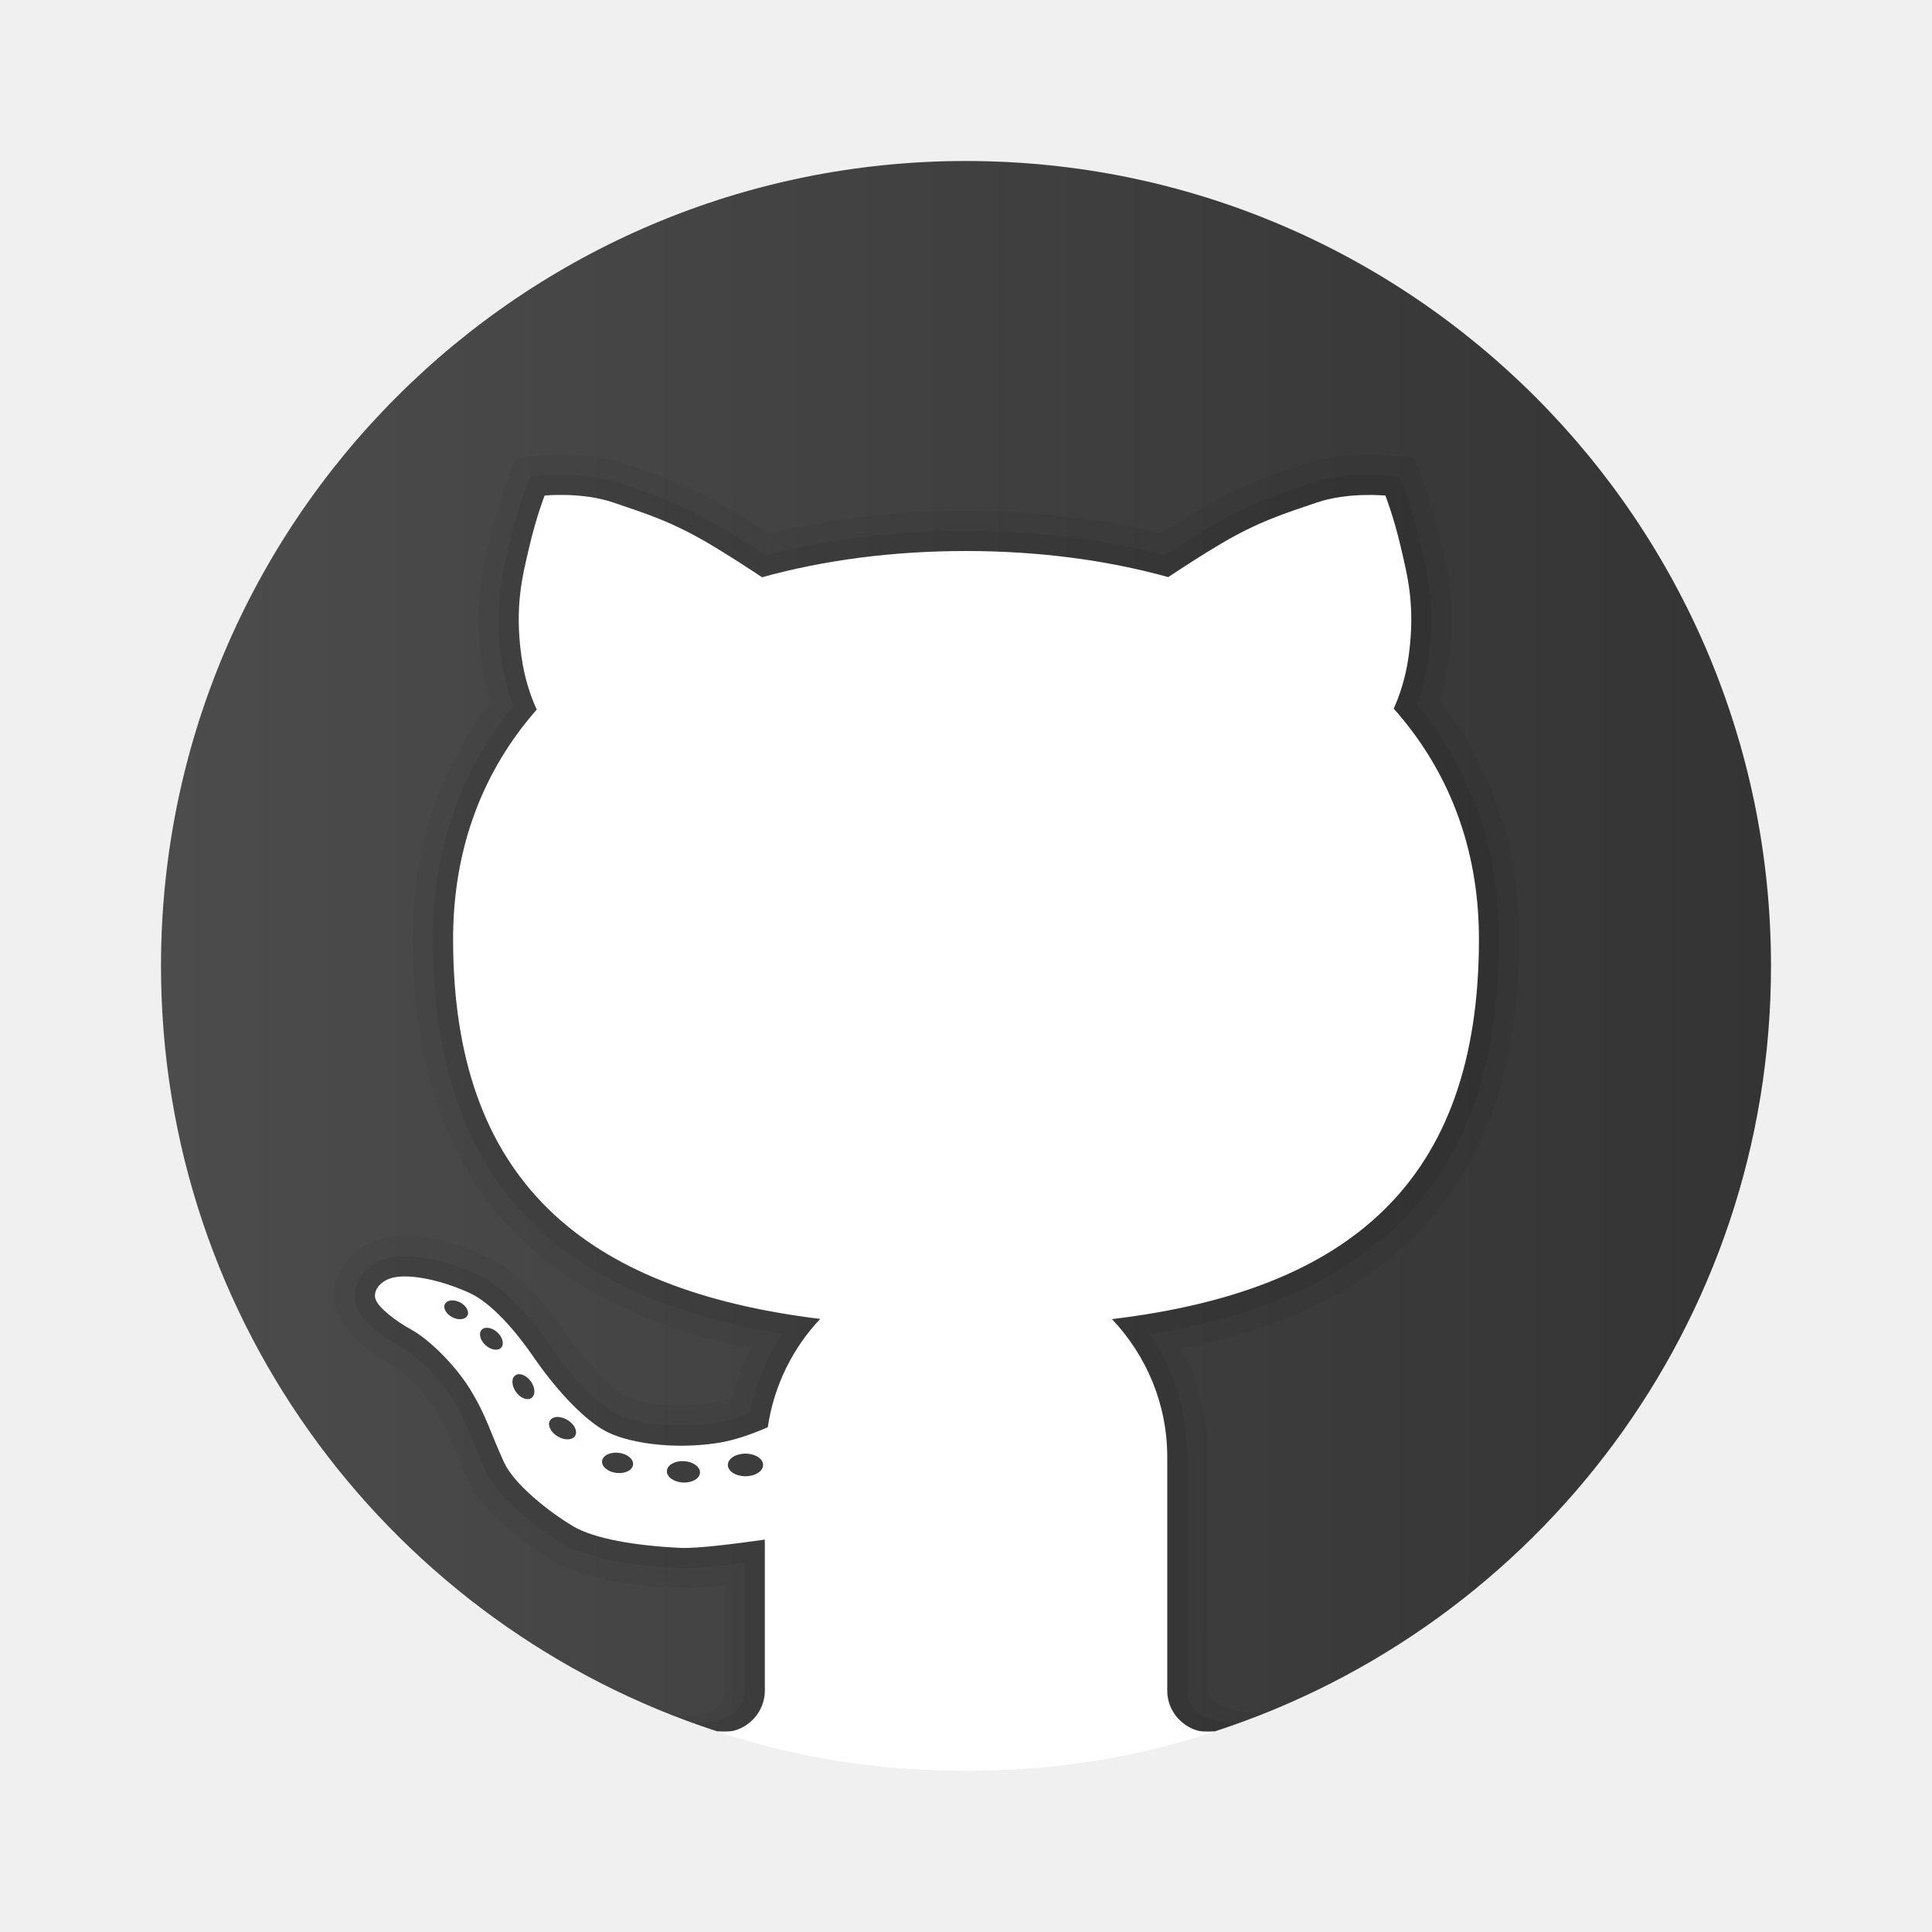
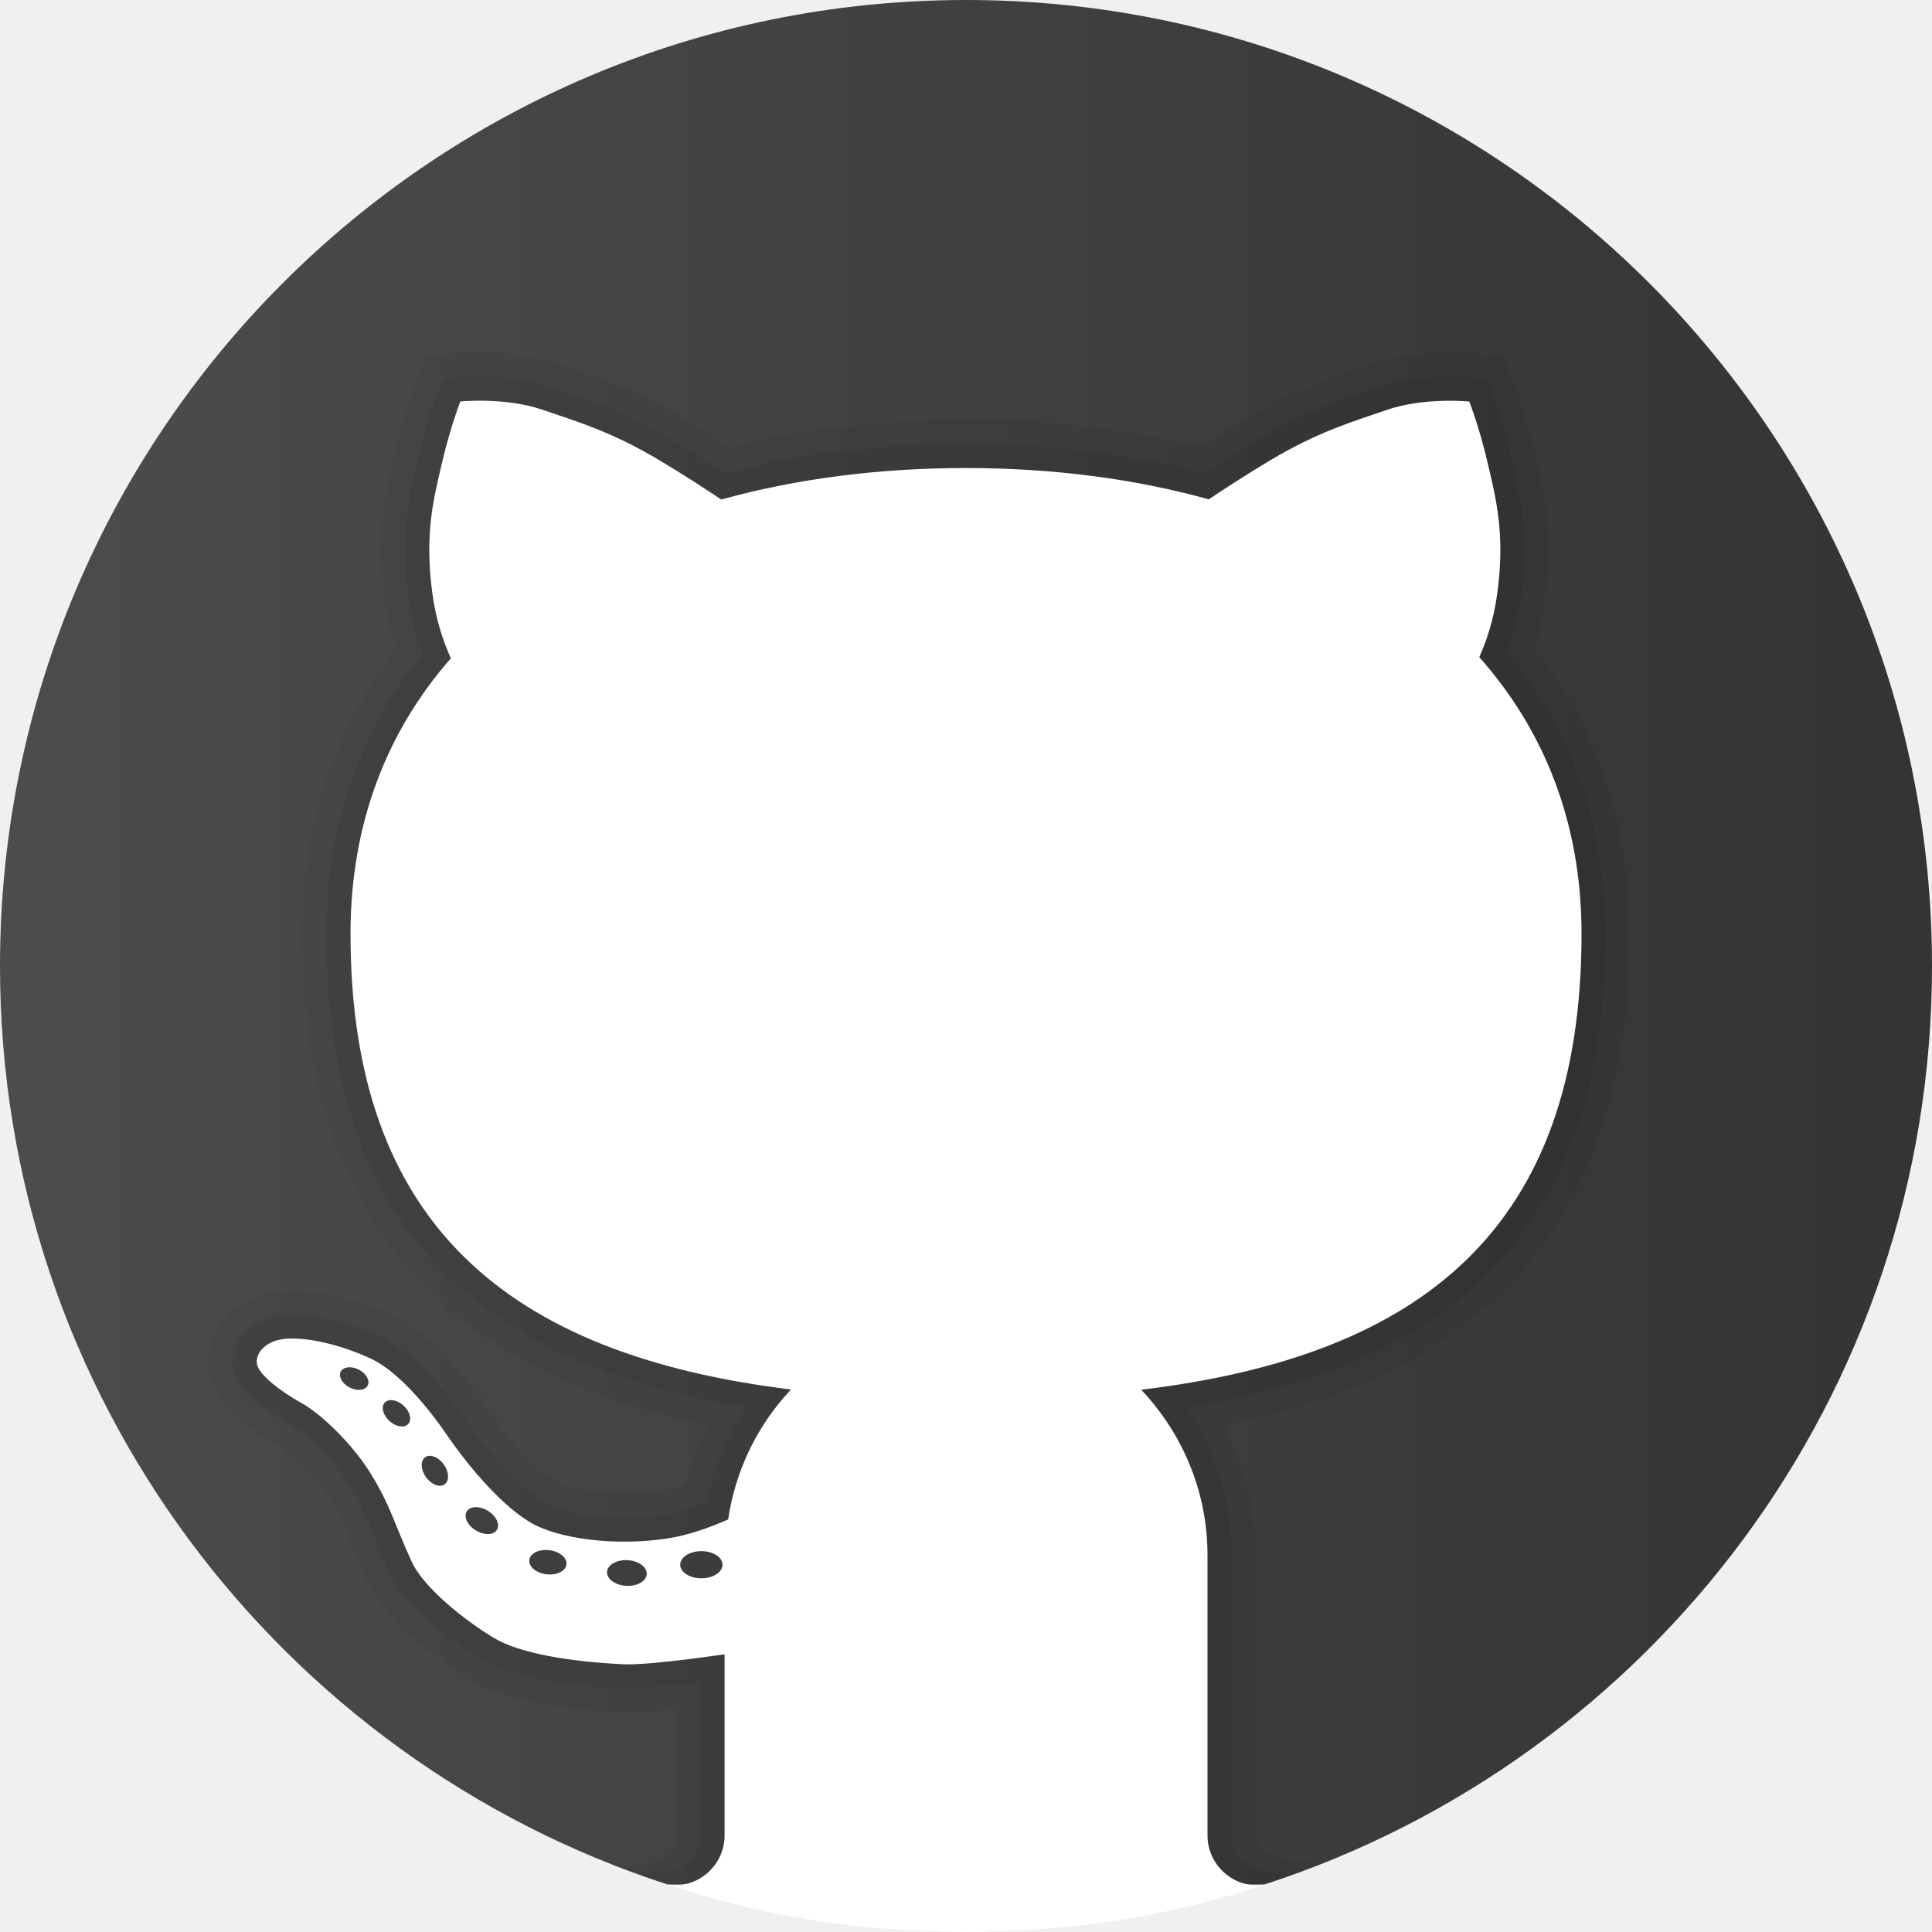
- <svg xmlns="http://www.w3.org/2000/svg" viewBox="0 0 48 48" width="48px" height="48px">
+ <svg xmlns="http://www.w3.org/2000/svg" viewBox="4 4 40 40" width="45px" height="45px">
  <linearGradient id="rL2wppHyxHVbobwndsT6Ca" x1="4" x2="44" y1="23.508" y2="23.508" gradientUnits="userSpaceOnUse">
    <stop offset="0" stop-color="#4c4c4c" />
    <stop offset="1" stop-color="#343434" />
  </linearGradient>
  <path fill="url(#rL2wppHyxHVbobwndsT6Ca)" d="M24,4C12.954,4,4,12.954,4,24c0,8.887,5.801,16.411,13.82,19.016h12.36 C38.199,40.411,44,32.887,44,24C44,12.954,35.046,4,24,4z" />
  <path d="M30.01,41.996L30,36.198c0-0.939-0.22-1.856-0.642-2.687c5.641-1.133,8.386-4.468,8.386-10.177 c0-2.255-0.665-4.246-1.976-5.92c0.1-0.317,0.174-0.645,0.22-0.981c0.188-1.369-0.023-2.264-0.193-2.984l-0.027-0.116 c-0.186-0.796-0.409-1.364-0.418-1.388l-0.111-0.282l-0.111-0.282l-0.302-0.032l-0.303-0.032c0,0-0.199-0.021-0.501-0.021 c-0.419,0-1.04,0.042-1.627,0.241l-0.196,0.066c-0.74,0.249-1.439,0.485-2.417,1.069c-0.286,0.171-0.599,0.366-0.934,0.584 C27.334,12.881,25.705,12.69,24,12.69c-1.722,0-3.365,0.192-4.889,0.571c-0.339-0.22-0.654-0.417-0.942-0.589 c-0.978-0.584-1.677-0.819-2.417-1.069l-0.196-0.066c-0.585-0.199-1.207-0.241-1.626-0.241c-0.302,0-0.501,0.021-0.501,0.021 l-0.302,0.032l-0.3,0.031l-0.112,0.281l-0.113,0.283c-0.01,0.026-0.233,0.594-0.419,1.391l-0.027,0.115 c-0.17,0.719-0.381,1.615-0.193,2.983c0.048,0.346,0.125,0.685,0.23,1.011c-1.285,1.666-1.936,3.646-1.936,5.89 c0,5.695,2.748,9.028,8.397,10.17c-0.194,0.388-0.345,0.798-0.452,1.224c-0.197,0.067-0.378,0.112-0.538,0.137 c-0.238,0.036-0.487,0.054-0.739,0.054c-0.686,0-1.225-0.134-1.435-0.259c-0.313-0.186-0.872-0.727-1.414-1.518 c-0.463-0.675-1.185-1.558-1.992-1.927c-0.698-0.319-1.437-0.502-2.029-0.502c-0.138,0-0.265,0.01-0.376,0.028 c-0.517,0.082-0.949,0.366-1.184,0.78c-0.203,0.357-0.235,0.773-0.088,1.141c0.219,0.548,0.851,0.985,1.343,1.255 c0.242,0.133,0.765,0.619,1.07,1.109c0.229,0.368,0.335,0.63,0.482,0.992c0.087,0.215,0.183,0.449,0.313,0.732 c0.47,1.022,1.937,1.924,2.103,2.023c0.806,0.483,2.161,0.638,3.157,0.683l0.123,0.003c0,0,0.001,0,0.001,0 c0.24,0,0.57-0.023,1.004-0.071v2.613c0.002,0.529-0.537,0.649-1.25,0.638l0.547,0.184C19.395,43.572,21.645,44,24,44 c2.355,0,4.605-0.428,6.703-1.176l0.703-0.262C30.695,42.538,30.016,42.422,30.01,41.996z" opacity=".05" />
  <path d="M30.781,42.797c-0.406,0.047-1.281-0.109-1.281-0.795v-5.804c0-1.094-0.328-2.151-0.936-3.052 c5.915-0.957,8.679-4.093,8.679-9.812c0-2.237-0.686-4.194-2.039-5.822c0.137-0.365,0.233-0.75,0.288-1.147 c0.175-1.276-0.016-2.086-0.184-2.801l-0.027-0.116c-0.178-0.761-0.388-1.297-0.397-1.319l-0.111-0.282l-0.303-0.032 c0,0-0.178-0.019-0.449-0.019c-0.381,0-0.944,0.037-1.466,0.215l-0.196,0.066c-0.714,0.241-1.389,0.468-2.321,1.024 c-0.332,0.198-0.702,0.431-1.101,0.694C27.404,13.394,25.745,13.19,24,13.19c-1.762,0-3.435,0.205-4.979,0.61 c-0.403-0.265-0.775-0.499-1.109-0.699c-0.932-0.556-1.607-0.784-2.321-1.024l-0.196-0.066c-0.521-0.177-1.085-0.215-1.466-0.215 c-0.271,0-0.449,0.019-0.449,0.019l-0.302,0.032l-0.113,0.283c-0.009,0.022-0.219,0.558-0.397,1.319l-0.027,0.116 c-0.169,0.715-0.36,1.524-0.184,2.8c0.056,0.407,0.156,0.801,0.298,1.174c-1.327,1.62-1.999,3.567-1.999,5.795 c0,5.703,2.766,8.838,8.686,9.806c-0.395,0.59-0.671,1.255-0.813,1.964c-0.33,0.13-0.629,0.216-0.891,0.256 c-0.263,0.04-0.537,0.06-0.814,0.06c-0.69,0-1.353-0.129-1.69-0.329c-0.44-0.261-1.057-0.914-1.572-1.665 c-0.35-0.51-1.047-1.417-1.788-1.755c-0.635-0.29-1.298-0.457-1.821-0.457c-0.11,0-0.21,0.008-0.298,0.022 c-0.366,0.058-0.668,0.252-0.828,0.534c-0.128,0.224-0.149,0.483-0.059,0.708c0.179,0.448,0.842,0.85,1.119,1.002 c0.335,0.184,0.919,0.744,1.254,1.284c0.251,0.404,0.37,0.697,0.521,1.067c0.085,0.209,0.178,0.437,0.304,0.712 c0.331,0.719,1.353,1.472,1.905,1.803c0.754,0.452,2.154,0.578,2.922,0.612l0.111,0.002c0.299,0,0.8-0.045,1.495-0.135v3.177 c0,0.779-0.991,0.81-1.234,0.81c-0.031,0,0.503,0.184,0.503,0.184C19.731,43.64,21.822,44,24,44c2.178,0,4.269-0.36,6.231-1.003 C30.231,42.997,30.812,42.793,30.781,42.797z" opacity=".07" />
  <path fill="#fff" d="M36.744,23.334c0-2.31-0.782-4.226-2.117-5.728c0.145-0.325,0.296-0.761,0.371-1.309 c0.172-1.25-0.031-2-0.203-2.734s-0.375-1.25-0.375-1.25s-0.922-0.094-1.703,0.172s-1.453,0.469-2.422,1.047 c-0.453,0.27-0.909,0.566-1.27,0.806C27.482,13.91,25.785,13.69,24,13.69c-1.801,0-3.513,0.221-5.067,0.652 c-0.362-0.241-0.821-0.539-1.277-0.811c-0.969-0.578-1.641-0.781-2.422-1.047s-1.703-0.172-1.703-0.172s-0.203,0.516-0.375,1.25 s-0.375,1.484-0.203,2.734c0.077,0.562,0.233,1.006,0.382,1.333c-1.31,1.493-2.078,3.397-2.078,5.704 c0,5.983,3.232,8.714,9.121,9.435c-0.687,0.726-1.148,1.656-1.303,2.691c-0.387,0.17-0.833,0.33-1.262,0.394 c-1.104,0.167-2.271,0-2.833-0.333s-1.229-1.083-1.729-1.813c-0.422-0.616-1.031-1.331-1.583-1.583 c-0.729-0.333-1.438-0.458-1.833-0.396c-0.396,0.063-0.583,0.354-0.5,0.563c0.083,0.208,0.479,0.521,0.896,0.75 c0.417,0.229,1.063,0.854,1.438,1.458c0.418,0.674,0.5,1.063,0.854,1.833c0.249,0.542,1.101,1.219,1.708,1.583 c0.521,0.313,1.562,0.491,2.688,0.542c0.389,0.018,1.308-0.096,2.083-0.206v3.75c0,0.639-0.585,1.125-1.191,1.013 C19.756,43.668,21.833,44,24,44c2.166,0,4.243-0.332,6.19-0.984C29.585,43.127,29,42.641,29,42.002v-5.804 c0-1.329-0.527-2.53-1.373-3.425C33.473,32.071,36.744,29.405,36.744,23.334z M11.239,32.727c-0.154-0.079-0.237-0.225-0.185-0.328 c0.052-0.103,0.22-0.122,0.374-0.043c0.154,0.079,0.237,0.225,0.185,0.328S11.393,32.806,11.239,32.727z M12.451,33.482 c-0.081,0.088-0.255,0.06-0.389-0.062s-0.177-0.293-0.096-0.381c0.081-0.088,0.255-0.06,0.389,0.062S12.532,33.394,12.451,33.482z M13.205,34.732c-0.102,0.072-0.275,0.005-0.386-0.15s-0.118-0.34-0.016-0.412s0.275-0.005,0.386,0.15 C13.299,34.475,13.307,34.66,13.205,34.732z M14.288,35.673c-0.069,0.112-0.265,0.117-0.437,0.012s-0.256-0.281-0.187-0.393 c0.069-0.112,0.265-0.117,0.437-0.012S14.357,35.561,14.288,35.673z M15.312,36.594c-0.213-0.026-0.371-0.159-0.353-0.297 c0.017-0.138,0.204-0.228,0.416-0.202c0.213,0.026,0.371,0.159,0.353,0.297C15.711,36.529,15.525,36.62,15.312,36.594z M16.963,36.833c-0.227-0.013-0.404-0.143-0.395-0.289c0.009-0.146,0.2-0.255,0.427-0.242c0.227,0.013,0.404,0.143,0.395,0.289 C17.381,36.738,17.19,36.846,16.963,36.833z M18.521,36.677c-0.242,0-0.438-0.126-0.438-0.281s0.196-0.281,0.438-0.281 c0.242,0,0.438,0.126,0.438,0.281S18.762,36.677,18.521,36.677z" />
</svg>
